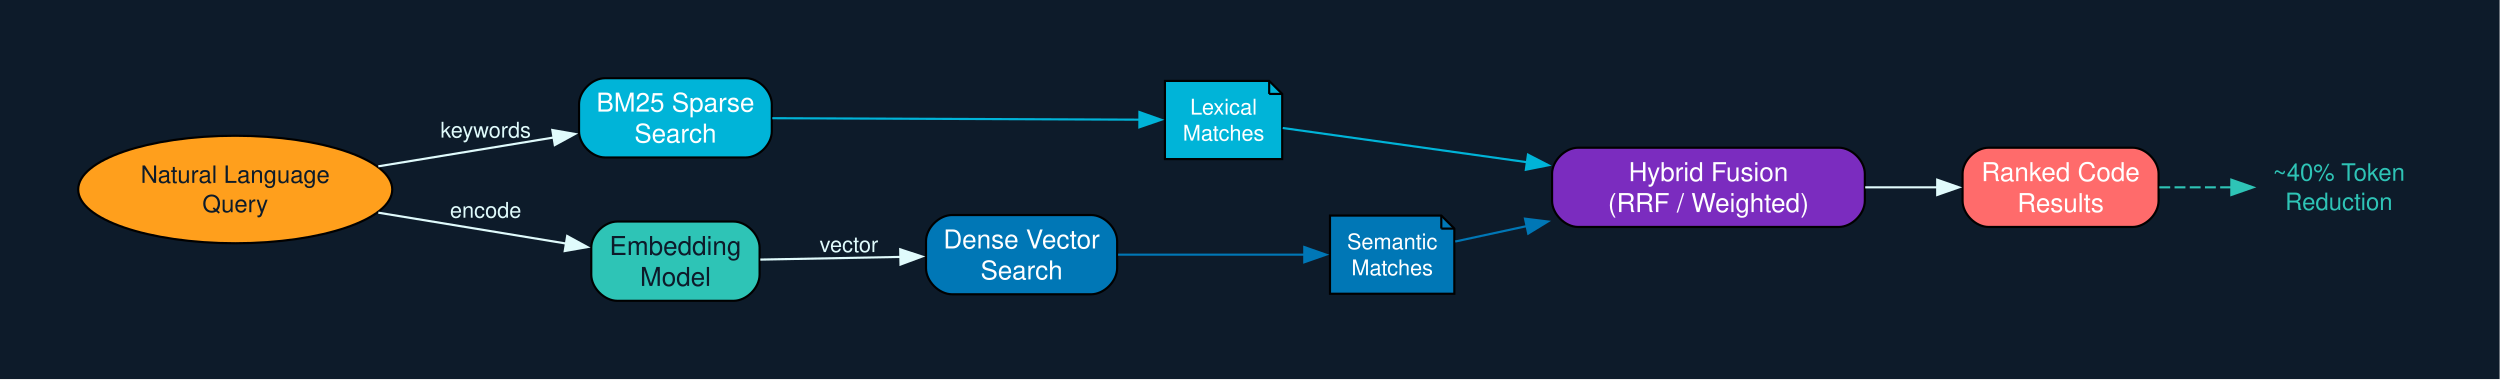
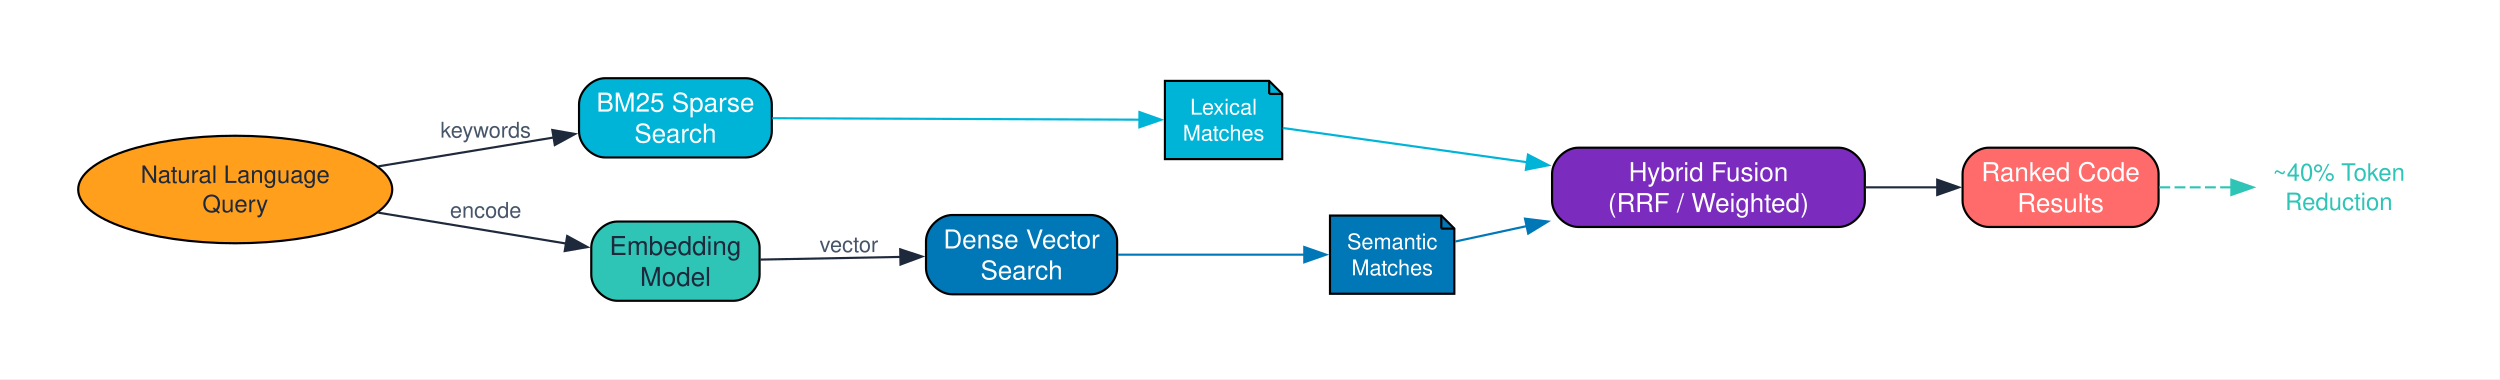
<svg xmlns="http://www.w3.org/2000/svg" width="2398pt" height="364pt" viewBox="0.00 0.00 2398.00 364.00">
-   <style>
- text {
-   paint-order: stroke fill;
-   stroke: 0d1b2a00;
-   stroke-width: 3px;
-   stroke-linecap: round;
-   stroke-linejoin: round;
- }
- </style>
  <g id="graph0" class="graph" transform="scale(2.08333 2.08333) rotate(0) translate(36 138.5)">
-     <polygon fill="#0d1b2a" stroke="none" points="-36,36 -36,-138.5 1114.85,-138.5 1114.85,36 -36,36" />
+     <polygon fill="#ffffff" stroke="none" points="-36,36 -36,-138.5 1114.85,-138.5 1114.85,36 -36,36" />
    <g id="node1" class="node">
      <ellipse fill="#ff9f1c" stroke="black" cx="72.3" cy="-51.25" rx="72.3" ry="24.75" />
-       <text xml:space="preserve" text-anchor="middle" x="72.3" y="-54.3" font-family="Helvetica,sans-Serif" font-size="11.00" fill="#0d1b2a">Natural Language</text>
-       <text xml:space="preserve" text-anchor="middle" x="72.3" y="-40.8" font-family="Helvetica,sans-Serif" font-size="11.00" fill="#0d1b2a">Query</text>
+       <text xml:space="preserve" text-anchor="middle" x="72.3" y="-54.3" font-family="Helvetica,sans-Serif" font-size="11.00" fill="#1e293b">Natural Language</text>
+       <text xml:space="preserve" text-anchor="middle" x="72.3" y="-40.8" font-family="Helvetica,sans-Serif" font-size="11.00" fill="#1e293b">Query</text>
    </g>
    <g id="node2" class="node">
      <path fill="#00b4d8" stroke="black" d="M307.35,-102.5C307.35,-102.5 242.6,-102.5 242.6,-102.5 236.6,-102.5 230.6,-96.5 230.6,-90.5 230.6,-90.5 230.6,-78 230.6,-78 230.6,-72 236.6,-66 242.6,-66 242.6,-66 307.35,-66 307.35,-66 313.35,-66 319.35,-72 319.35,-78 319.35,-78 319.35,-90.5 319.35,-90.5 319.35,-96.5 313.35,-102.5 307.35,-102.5" />
      <text xml:space="preserve" text-anchor="middle" x="274.98" y="-87.1" font-family="Helvetica,sans-Serif" font-size="12.00" fill="#ffffff">BM25 Sparse</text>
      <text xml:space="preserve" text-anchor="middle" x="274.98" y="-72.85" font-family="Helvetica,sans-Serif" font-size="12.00" fill="#ffffff">Search</text>
    </g>
    <g id="edge1" class="edge">
-       <path fill="none" stroke="#e0fbfc" d="M138.18,-61.92C164.3,-66.21 194.09,-71.11 219.11,-75.23" />
-       <polygon fill="#e0fbfc" stroke="#e0fbfc" points="218.3,-78.64 228.74,-76.81 219.44,-71.73 218.3,-78.64" />
-       <text xml:space="preserve" text-anchor="middle" x="187.6" y="-75.13" font-family="Helvetica,sans-Serif" font-size="10.00" fill="#e0fbfc">keywords</text>
+       <path fill="none" stroke="#1e293b" d="M138.18,-61.92C164.3,-66.21 194.09,-71.11 219.11,-75.23" />
+       <polygon fill="#1e293b" stroke="#1e293b" points="218.3,-78.64 228.74,-76.81 219.44,-71.73 218.3,-78.64" />
+       <text xml:space="preserve" text-anchor="middle" x="187.6" y="-75.13" font-family="Helvetica,sans-Serif" font-size="10.00" fill="#475569">keywords</text>
    </g>
    <g id="node4" class="node">
      <path fill="#2ec4b6" stroke="black" d="M301.73,-36.5C301.73,-36.5 248.23,-36.5 248.23,-36.5 242.23,-36.5 236.23,-30.5 236.23,-24.5 236.23,-24.5 236.23,-12 236.23,-12 236.23,-6 242.23,0 248.23,0 248.23,0 301.73,0 301.73,0 307.73,0 313.73,-6 313.73,-12 313.73,-12 313.73,-24.5 313.73,-24.5 313.73,-30.5 307.73,-36.5 301.73,-36.5" />
-       <text xml:space="preserve" text-anchor="middle" x="274.98" y="-21.1" font-family="Helvetica,sans-Serif" font-size="12.00" fill="#0d1b2a">Embedding</text>
-       <text xml:space="preserve" text-anchor="middle" x="274.98" y="-6.85" font-family="Helvetica,sans-Serif" font-size="12.00" fill="#0d1b2a">Model</text>
+       <text xml:space="preserve" text-anchor="middle" x="274.98" y="-21.1" font-family="Helvetica,sans-Serif" font-size="12.00" fill="#1e293b">Embedding</text>
+       <text xml:space="preserve" text-anchor="middle" x="274.98" y="-6.85" font-family="Helvetica,sans-Serif" font-size="12.00" fill="#1e293b">Model</text>
    </g>
    <g id="edge2" class="edge">
-       <path fill="none" stroke="#e0fbfc" d="M138.18,-40.58C166.31,-35.96 198.71,-30.63 224.8,-26.34" />
-       <polygon fill="#e0fbfc" stroke="#e0fbfc" points="225.14,-29.83 234.44,-24.75 224.01,-22.92 225.14,-29.83" />
-       <text xml:space="preserve" text-anchor="middle" x="187.6" y="-38.24" font-family="Helvetica,sans-Serif" font-size="10.00" fill="#e0fbfc">encode</text>
+       <path fill="none" stroke="#1e293b" d="M138.18,-40.58C166.31,-35.96 198.71,-30.63 224.8,-26.34" />
+       <polygon fill="#1e293b" stroke="#1e293b" points="225.14,-29.83 234.44,-24.75 224.01,-22.92 225.14,-29.83" />
+       <text xml:space="preserve" text-anchor="middle" x="187.6" y="-38.24" font-family="Helvetica,sans-Serif" font-size="10.00" fill="#475569">encode</text>
    </g>
    <g id="node3" class="node">
      <polygon fill="#00b4d8" stroke="black" points="548.35,-101.25 500.35,-101.25 500.35,-65.25 554.35,-65.25 554.35,-95.25 548.35,-101.25" />
      <polyline fill="none" stroke="black" points="548.35,-101.25 548.35,-95.25" />
      <polyline fill="none" stroke="black" points="554.35,-95.25 548.35,-95.25" />
      <text xml:space="preserve" text-anchor="middle" x="527.35" y="-85.75" font-family="Helvetica,sans-Serif" font-size="10.00" fill="#ffffff">Lexical</text>
      <text xml:space="preserve" text-anchor="middle" x="527.35" y="-73.75" font-family="Helvetica,sans-Serif" font-size="10.00" fill="#ffffff">Matches</text>
    </g>
    <g id="edge4" class="edge">
      <path fill="none" stroke="#00b4d8" d="M319.59,-84.08C367.43,-83.88 443.43,-83.58 488.75,-83.4" />
      <polygon fill="#00b4d8" stroke="#00b4d8" points="488.62,-86.9 498.61,-83.36 488.59,-79.9 488.62,-86.9" />
    </g>
    <g id="node7" class="node">
      <path fill="#7b2cbf" stroke="black" d="M810.6,-70.5C810.6,-70.5 690.6,-70.5 690.6,-70.5 684.6,-70.5 678.6,-64.5 678.6,-58.5 678.6,-58.5 678.6,-46 678.6,-46 678.6,-40 684.6,-34 690.6,-34 690.6,-34 810.6,-34 810.6,-34 816.6,-34 822.6,-40 822.6,-46 822.6,-46 822.6,-58.5 822.6,-58.5 822.6,-64.5 816.6,-70.5 810.6,-70.5" />
      <text xml:space="preserve" text-anchor="middle" x="750.6" y="-55.1" font-family="Helvetica,sans-Serif" font-size="12.00" fill="#ffffff">Hybrid Fusion</text>
      <text xml:space="preserve" text-anchor="middle" x="750.6" y="-40.85" font-family="Helvetica,sans-Serif" font-size="12.00" fill="#ffffff">(RRF / Weighted)</text>
    </g>
    <g id="edge6" class="edge">
      <path fill="none" stroke="#00b4d8" d="M554.6,-79.57C582.27,-75.7 627.27,-69.39 667.08,-63.81" />
      <polygon fill="#00b4d8" stroke="#00b4d8" points="667.5,-67.29 676.92,-62.43 666.53,-60.36 667.5,-67.29" />
    </g>
    <g id="node5" class="node">
      <path fill="#0077b6" stroke="black" d="M466.35,-39.5C466.35,-39.5 402.35,-39.5 402.35,-39.5 396.35,-39.5 390.35,-33.5 390.35,-27.5 390.35,-27.5 390.35,-15 390.35,-15 390.35,-9 396.35,-3 402.35,-3 402.35,-3 466.35,-3 466.35,-3 472.35,-3 478.35,-9 478.35,-15 478.35,-15 478.35,-27.5 478.35,-27.5 478.35,-33.5 472.35,-39.5 466.35,-39.5" />
      <text xml:space="preserve" text-anchor="middle" x="434.35" y="-24.1" font-family="Helvetica,sans-Serif" font-size="12.00" fill="#ffffff">Dense Vector</text>
      <text xml:space="preserve" text-anchor="middle" x="434.35" y="-9.85" font-family="Helvetica,sans-Serif" font-size="12.00" fill="#ffffff">Search</text>
    </g>
    <g id="edge3" class="edge">
-       <path fill="none" stroke="#e0fbfc" d="M314.07,-18.98C333.42,-19.34 357.26,-19.8 378.54,-20.21" />
-       <polygon fill="#e0fbfc" stroke="#e0fbfc" points="378.47,-23.7 388.54,-20.4 378.61,-16.71 378.47,-23.7" />
-       <text xml:space="preserve" text-anchor="middle" x="354.85" y="-22.43" font-family="Helvetica,sans-Serif" font-size="10.00" fill="#e0fbfc">vector</text>
+       <path fill="none" stroke="#1e293b" d="M314.07,-18.98C333.42,-19.34 357.26,-19.8 378.54,-20.21" />
+       <polygon fill="#1e293b" stroke="#1e293b" points="378.47,-23.7 388.54,-20.4 378.61,-16.71 378.47,-23.7" />
+       <text xml:space="preserve" text-anchor="middle" x="354.85" y="-22.43" font-family="Helvetica,sans-Serif" font-size="10.00" fill="#475569">vector</text>
    </g>
    <g id="node6" class="node">
      <polygon fill="#0077b6" stroke="black" points="627.6,-39.25 576.35,-39.25 576.35,-3.25 633.6,-3.25 633.6,-33.25 627.6,-39.25" />
      <polyline fill="none" stroke="black" points="627.6,-39.25 627.6,-33.25" />
      <polyline fill="none" stroke="black" points="633.6,-33.25 627.6,-33.25" />
      <text xml:space="preserve" text-anchor="middle" x="604.98" y="-23.75" font-family="Helvetica,sans-Serif" font-size="10.00" fill="#ffffff">Semantic</text>
      <text xml:space="preserve" text-anchor="middle" x="604.98" y="-11.75" font-family="Helvetica,sans-Serif" font-size="10.00" fill="#ffffff">Matches</text>
    </g>
    <g id="edge5" class="edge">
      <path fill="none" stroke="#0077b6" d="M478.78,-21.25C505.35,-21.25 539.07,-21.25 564.82,-21.25" />
      <polygon fill="#0077b6" stroke="#0077b6" points="564.52,-24.75 574.52,-21.25 564.52,-17.75 564.52,-24.75" />
    </g>
    <g id="edge7" class="edge">
      <path fill="none" stroke="#0077b6" d="M634.01,-27.3C643.76,-29.41 655.25,-31.89 667.14,-34.45" />
      <polygon fill="#0077b6" stroke="#0077b6" points="666.14,-37.82 676.66,-36.51 667.62,-30.97 666.14,-37.82" />
    </g>
    <g id="node8" class="node">
      <path fill="#ff6b6b" stroke="black" d="M945.85,-70.5C945.85,-70.5 879.6,-70.5 879.6,-70.5 873.6,-70.5 867.6,-64.5 867.6,-58.5 867.6,-58.5 867.6,-46 867.6,-46 867.6,-40 873.6,-34 879.6,-34 879.6,-34 945.85,-34 945.85,-34 951.85,-34 957.85,-40 957.85,-46 957.85,-46 957.85,-58.5 957.85,-58.5 957.85,-64.5 951.85,-70.5 945.85,-70.5" />
      <text xml:space="preserve" text-anchor="middle" x="912.73" y="-55.1" font-family="Helvetica,sans-Serif" font-size="12.00" fill="#ffffff">Ranked Code</text>
      <text xml:space="preserve" text-anchor="middle" x="912.73" y="-40.85" font-family="Helvetica,sans-Serif" font-size="12.00" fill="#ffffff">Results</text>
    </g>
    <g id="edge8" class="edge">
-       <path fill="none" stroke="#e0fbfc" d="M822.77,-52.25C833.93,-52.25 845.33,-52.25 856.08,-52.25" />
-       <polygon fill="#e0fbfc" stroke="#e0fbfc" points="855.93,-55.75 865.93,-52.25 855.93,-48.75 855.93,-55.75" />
+       <path fill="none" stroke="#1e293b" d="M822.77,-52.25C833.93,-52.25 845.33,-52.25 856.08,-52.25" />
+       <polygon fill="#1e293b" stroke="#1e293b" points="855.93,-55.75 865.93,-52.25 855.93,-48.75 855.93,-55.75" />
    </g>
    <g id="node9" class="node">
      <text xml:space="preserve" text-anchor="middle" x="1040.85" y="-55.3" font-family="Helvetica,sans-Serif" font-size="11.00" fill="#2ec4b6">~40% Token</text>
      <text xml:space="preserve" text-anchor="middle" x="1040.85" y="-41.8" font-family="Helvetica,sans-Serif" font-size="11.00" fill="#2ec4b6">Reduction</text>
    </g>
    <g id="edge9" class="edge">
      <path fill="none" stroke="#2ec4b6" stroke-dasharray="5,2" d="M958.2,-52.25C969.04,-52.25 980.69,-52.25 991.69,-52.25" />
      <polygon fill="#2ec4b6" stroke="#2ec4b6" points="991.36,-55.75 1001.36,-52.25 991.36,-48.75 991.36,-55.75" />
    </g>
  </g>
</svg>
